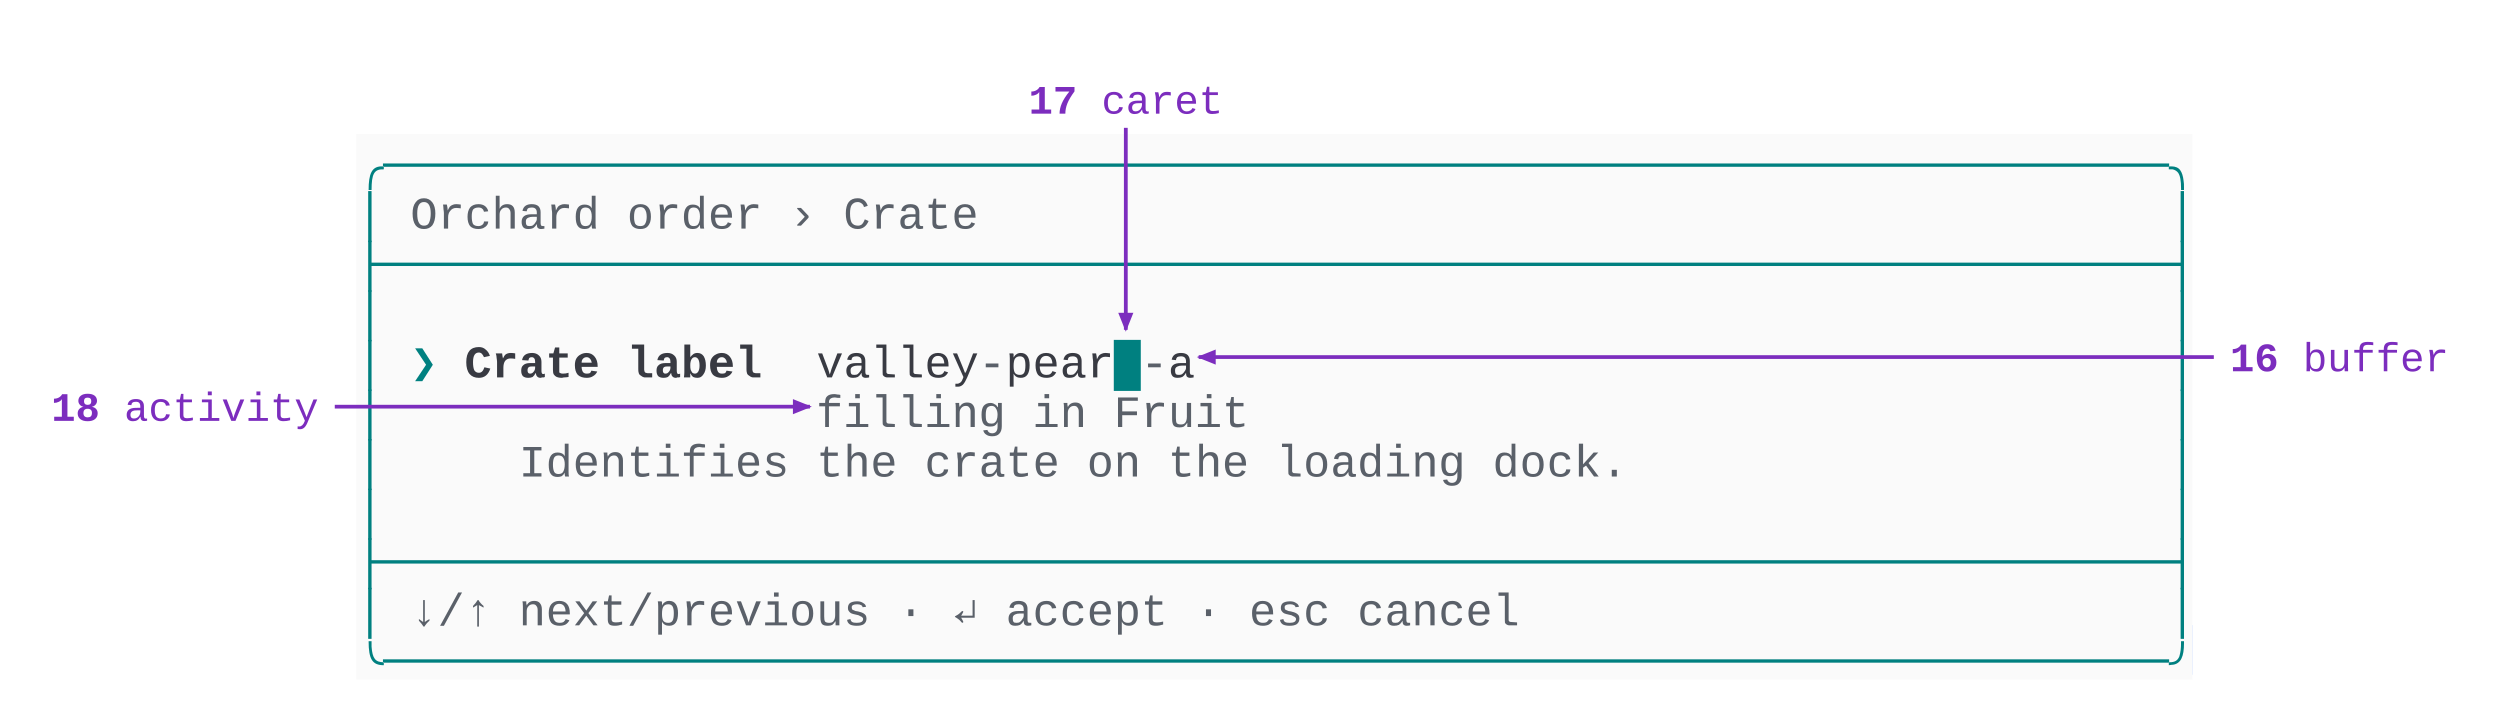
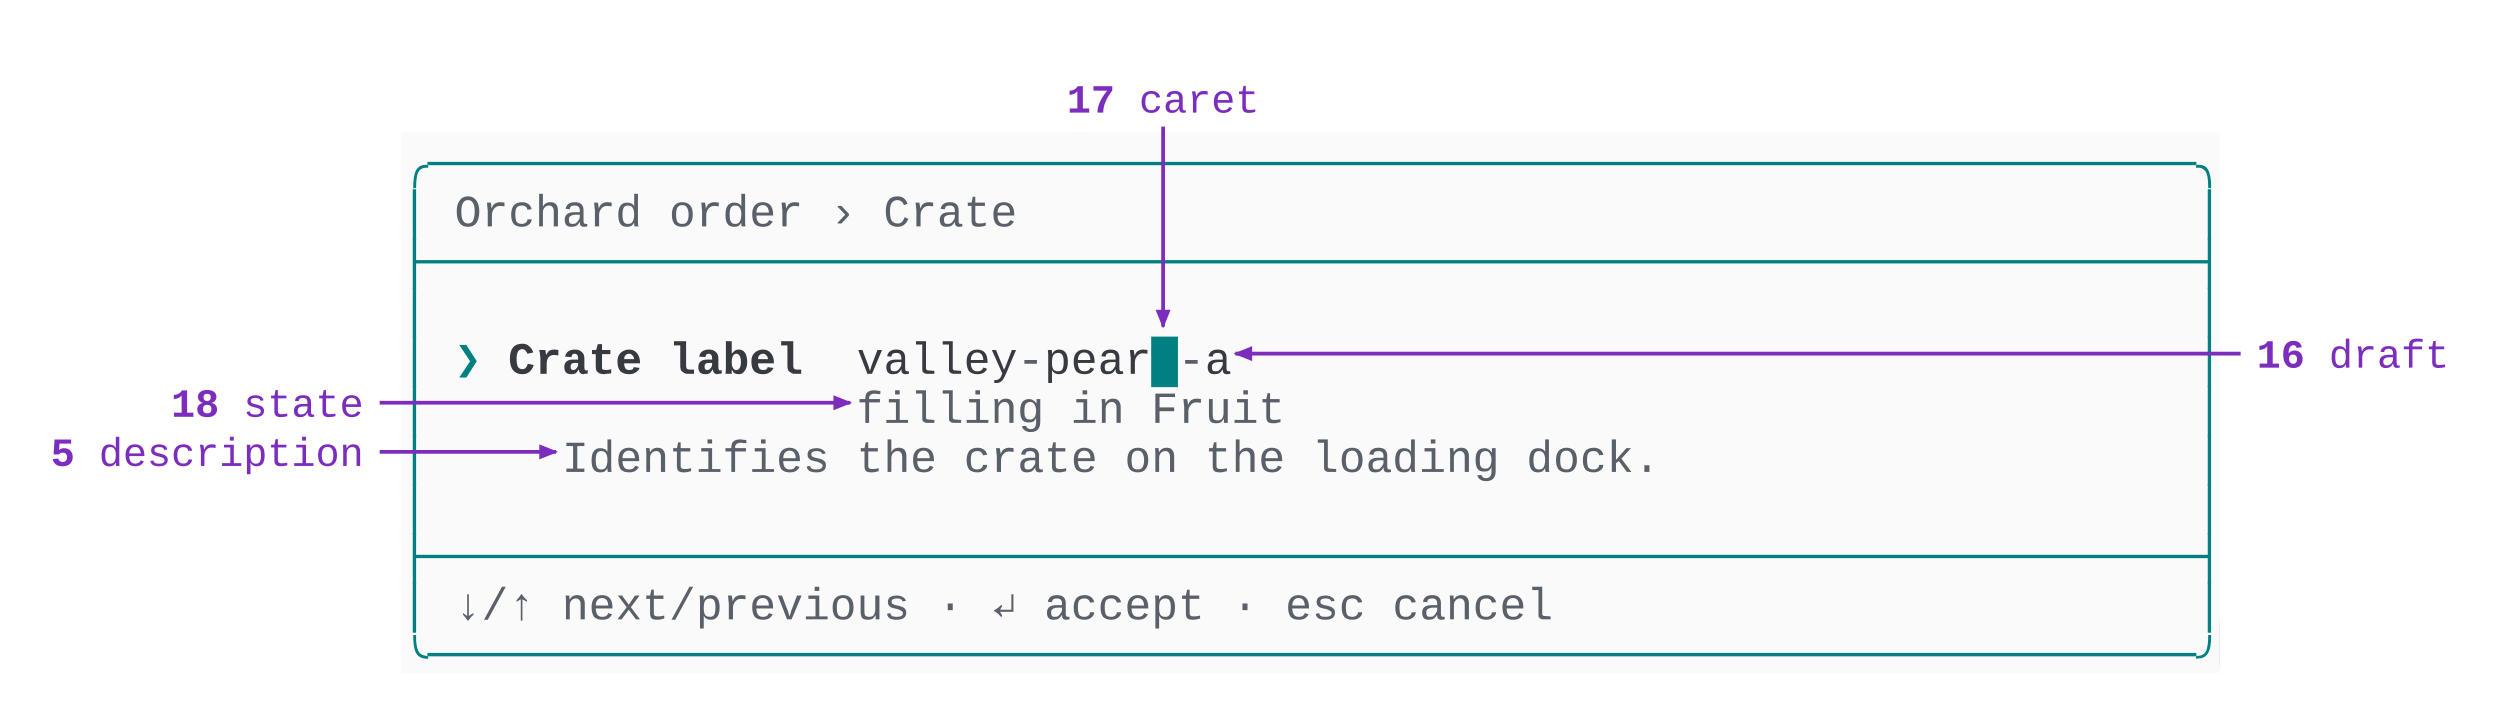
- <svg xmlns="http://www.w3.org/2000/svg" xmlns:xlink="http://www.w3.org/1999/xlink" width="926.00" height="266.67">
+ <svg xmlns="http://www.w3.org/2000/svg" xmlns:xlink="http://www.w3.org/1999/xlink" width="935.00" height="266.67">
  <defs>
    <marker id="anatomy-arrow" viewBox="0 0 10 10" refX="9" refY="5" markerWidth="5" markerHeight="5" orient="auto-start-reverse">
      <path d="M 0 1 L 10 5 L 0 9 z" fill="rgb(124,45,190)" />
    </marker>
  </defs>
-   <g transform="translate(132.00,49.60)">
+   <g transform="translate(150.00,49.60)">
    <svg width="680" height="202.07">
      <rect width="680" height="202.07" rx="0" ry="0" class="a" />
      <svg height="202.07" viewBox="0 0 68 20.207" width="680">
        <style>.a{fill:rgb(250,250,250)}.b{font-family:Consolas,"Courier New",Courier,"Liberation Mono",monospace}.c{fill:rgb(0,128,128);white-space:pre}.d{fill:transparent}.e{fill:rgb(82,139,255)}.f{fill:rgb(90,96,105);white-space:pre}.g{fill:rgb(0,128,128);font-weight:bold;white-space:pre}.h{fill:rgb(56,58,66);font-weight:bold;white-space:pre}.i{fill:rgb(56,58,66);white-space:pre}</style>
        <g font-family="Consolas, &quot;Courier New&quot;, Courier, &quot;Liberation Mono&quot;, monospace" font-size="1.67" class="b">
          <defs>
            <symbol id="1">
              <text x="0" y="1.67" class="c" textLength="68.136" lengthAdjust="spacingAndGlyphs">├──────────────────────────────────────────────────────────────────┤</text>
            </symbol>
            <symbol id="2">
              <text x="0" y="1.67" class="c" textLength="1.002" lengthAdjust="spacingAndGlyphs">│</text>
              <text x="67.134" y="1.67" class="c" textLength="1.002" lengthAdjust="spacingAndGlyphs">│</text>
            </symbol>
            <symbol id="a">
              <rect height="11" width="68" x="0" y="0" class="d" />
            </symbol>
            <symbol id="b">
              <rect height="1.837" width="1.102" class="e" />
            </symbol>
          </defs>
          <rect height="20.207" width="68" class="a" />
          <svg x="0" y="0" width="68">
            <svg x="0">
              <use xlink:href="#a" />
              <use xlink:href="#b" x="67.996" y="18.195" />
              <text x="0" y="1.67" class="c" textLength="68.136" lengthAdjust="spacingAndGlyphs">╭──────────────────────────────────────────────────────────────────╮</text>
              <text x="0" y="3.507" class="c" textLength="1.002" lengthAdjust="spacingAndGlyphs">│</text>
              <text x="2.004" y="3.507" class="f" textLength="7.014" lengthAdjust="spacingAndGlyphs">Orchard</text>
              <text x="10.02" y="3.507" class="f" textLength="5.01" lengthAdjust="spacingAndGlyphs">order</text>
              <text x="16.032" y="3.507" class="f" textLength="1.002" lengthAdjust="spacingAndGlyphs">›</text>
              <text x="18.036" y="3.507" class="f" textLength="5.01" lengthAdjust="spacingAndGlyphs">Crate</text>
              <text x="67.134" y="3.507" class="c" textLength="1.002" lengthAdjust="spacingAndGlyphs">│</text>
              <use xlink:href="#1" y="3.674" />
              <use xlink:href="#2" y="5.511" />
              <text x="0" y="9.018" class="c" textLength="1.002" lengthAdjust="spacingAndGlyphs">│</text>
              <text x="2.004" y="9.018" class="g" textLength="1.002" lengthAdjust="spacingAndGlyphs">❯</text>
              <text x="4.008" y="9.018" class="h" textLength="5.01" lengthAdjust="spacingAndGlyphs">Crate</text>
              <text x="10.02" y="9.018" class="h" textLength="5.01" lengthAdjust="spacingAndGlyphs">label</text>
              <text x="17.034" y="9.018" class="i" textLength="6.012" lengthAdjust="spacingAndGlyphs">valley</text>
              <text x="23.046" y="9.018" class="f" textLength="1.002" lengthAdjust="spacingAndGlyphs">-</text>
              <text x="24.048" y="9.018" class="i" textLength="4.008" lengthAdjust="spacingAndGlyphs">pear</text>
              <text x="28.056" y="9.018" class="g" textLength="1.002" lengthAdjust="spacingAndGlyphs">█</text>
              <text x="29.058" y="9.018" class="f" textLength="1.002" lengthAdjust="spacingAndGlyphs">-</text>
              <text x="30.06" y="9.018" class="i" textLength="1.002" lengthAdjust="spacingAndGlyphs">a</text>
              <text x="67.134" y="9.018" class="c" textLength="1.002" lengthAdjust="spacingAndGlyphs">│</text>
              <text x="0" y="10.855" class="c" textLength="1.002" lengthAdjust="spacingAndGlyphs">│</text>
              <text x="17.034" y="10.855" class="f" textLength="7.014" lengthAdjust="spacingAndGlyphs">filling</text>
              <text x="25.05" y="10.855" class="f" textLength="2.004" lengthAdjust="spacingAndGlyphs">in</text>
              <text x="28.056" y="10.855" class="f" textLength="5.01" lengthAdjust="spacingAndGlyphs">Fruit</text>
              <text x="67.134" y="10.855" class="c" textLength="1.002" lengthAdjust="spacingAndGlyphs">│</text>
              <text x="0" y="12.692" class="c" textLength="1.002" lengthAdjust="spacingAndGlyphs">│</text>
              <text x="6.012" y="12.692" class="f" textLength="10.02" lengthAdjust="spacingAndGlyphs">Identifies</text>
              <text x="17.034" y="12.692" class="f" textLength="3.006" lengthAdjust="spacingAndGlyphs">the</text>
              <text x="21.042" y="12.692" class="f" textLength="5.01" lengthAdjust="spacingAndGlyphs">crate</text>
              <text x="27.054" y="12.692" class="f" textLength="2.004" lengthAdjust="spacingAndGlyphs">on</text>
              <text x="30.06" y="12.692" class="f" textLength="3.006" lengthAdjust="spacingAndGlyphs">the</text>
              <text x="34.068" y="12.692" class="f" textLength="7.014" lengthAdjust="spacingAndGlyphs">loading</text>
              <text x="42.084" y="12.692" class="f" textLength="5.01" lengthAdjust="spacingAndGlyphs">dock.</text>
              <text x="67.134" y="12.692" class="c" textLength="1.002" lengthAdjust="spacingAndGlyphs">│</text>
              <use xlink:href="#2" y="12.859" />
              <use xlink:href="#1" y="14.696" />
              <text x="0" y="18.203" class="c" textLength="1.002" lengthAdjust="spacingAndGlyphs">│</text>
              <text x="2.004" y="18.203" class="f" textLength="3.006" lengthAdjust="spacingAndGlyphs">↓/↑</text>
              <text x="6.012" y="18.203" class="f" textLength="13.026" lengthAdjust="spacingAndGlyphs">next/previous</text>
              <text x="20.04" y="18.203" class="f" textLength="1.002" lengthAdjust="spacingAndGlyphs">·</text>
              <text x="22.044" y="18.203" class="f" textLength="1.002" lengthAdjust="spacingAndGlyphs">↵</text>
              <text x="24.048" y="18.203" class="f" textLength="6.012" lengthAdjust="spacingAndGlyphs">accept</text>
              <text x="31.062" y="18.203" class="f" textLength="1.002" lengthAdjust="spacingAndGlyphs">·</text>
              <text x="33.066" y="18.203" class="f" textLength="3.006" lengthAdjust="spacingAndGlyphs">esc</text>
              <text x="37.074" y="18.203" class="f" textLength="6.012" lengthAdjust="spacingAndGlyphs">cancel</text>
              <text x="67.134" y="18.203" class="c" textLength="1.002" lengthAdjust="spacingAndGlyphs">│</text>
              <text x="0" y="20.04" class="c" textLength="68.136" lengthAdjust="spacingAndGlyphs">╰──────────────────────────────────────────────────────────────────╯</text>
            </svg>
          </svg>
        </g>
      </svg>
    </svg>
  </g>
  <g>
-     <path d="M 417.00 47.35 L 417.00 122.16" fill="none" stroke="rgb(124,45,190)" stroke-width="1.4" marker-end="url(#anatomy-arrow)" />
-     <text x="417.00" y="42.10" text-anchor="middle" fill="rgb(124,45,190)" font-family="Consolas, &quot;Courier New&quot;, Courier, monospace" font-size="15.0">
+     <path d="M 435.00 47.35 L 435.00 122.16" fill="none" stroke="rgb(124,45,190)" stroke-width="1.4" marker-end="url(#anatomy-arrow)" />
+     <text x="435.00" y="42.10" text-anchor="middle" fill="rgb(124,45,190)" font-family="Consolas, &quot;Courier New&quot;, Courier, monospace" font-size="15.0">
      <tspan font-weight="bold">17</tspan>  caret</text>
-     <path d="M 820.00 132.26 L 818.00 132.26 L 444.00 132.26" fill="none" stroke="rgb(124,45,190)" stroke-width="1.4" stroke-linejoin="round" marker-end="url(#anatomy-arrow)" />
-     <text x="826.00" y="137.51" text-anchor="start" fill="rgb(124,45,190)" font-family="Consolas, &quot;Courier New&quot;, Courier, monospace" font-size="15.0">
-       <tspan font-weight="bold">16</tspan>  buffer</text>
-     <path d="M 124.00 150.63 L 126.00 150.63 L 300.00 150.63" fill="none" stroke="rgb(124,45,190)" stroke-width="1.4" stroke-linejoin="round" marker-end="url(#anatomy-arrow)" />
-     <text x="118.00" y="155.88" text-anchor="end" fill="rgb(124,45,190)" font-family="Consolas, &quot;Courier New&quot;, Courier, monospace" font-size="15.0">
-       <tspan font-weight="bold">18</tspan>  activity</text>
+     <path d="M 838.00 132.26 L 836.00 132.26 L 462.00 132.26" fill="none" stroke="rgb(124,45,190)" stroke-width="1.4" stroke-linejoin="round" marker-end="url(#anatomy-arrow)" />
+     <text x="844.00" y="137.51" text-anchor="start" fill="rgb(124,45,190)" font-family="Consolas, &quot;Courier New&quot;, Courier, monospace" font-size="15.0">
+       <tspan font-weight="bold">16</tspan>  draft</text>
+     <path d="M 142.00 150.63 L 144.00 150.63 L 318.00 150.63" fill="none" stroke="rgb(124,45,190)" stroke-width="1.4" stroke-linejoin="round" marker-end="url(#anatomy-arrow)" />
+     <text x="136.00" y="155.88" text-anchor="end" fill="rgb(124,45,190)" font-family="Consolas, &quot;Courier New&quot;, Courier, monospace" font-size="15.0">
+       <tspan font-weight="bold">18</tspan>  state</text>
+     <path d="M 142.00 169.00 L 144.00 169.00 L 208.00 169.00" fill="none" stroke="rgb(124,45,190)" stroke-width="1.4" stroke-linejoin="round" marker-end="url(#anatomy-arrow)" />
+     <text x="136.00" y="174.25" text-anchor="end" fill="rgb(124,45,190)" font-family="Consolas, &quot;Courier New&quot;, Courier, monospace" font-size="15.0">
+       <tspan font-weight="bold">5</tspan>  description</text>
  </g>
</svg>
